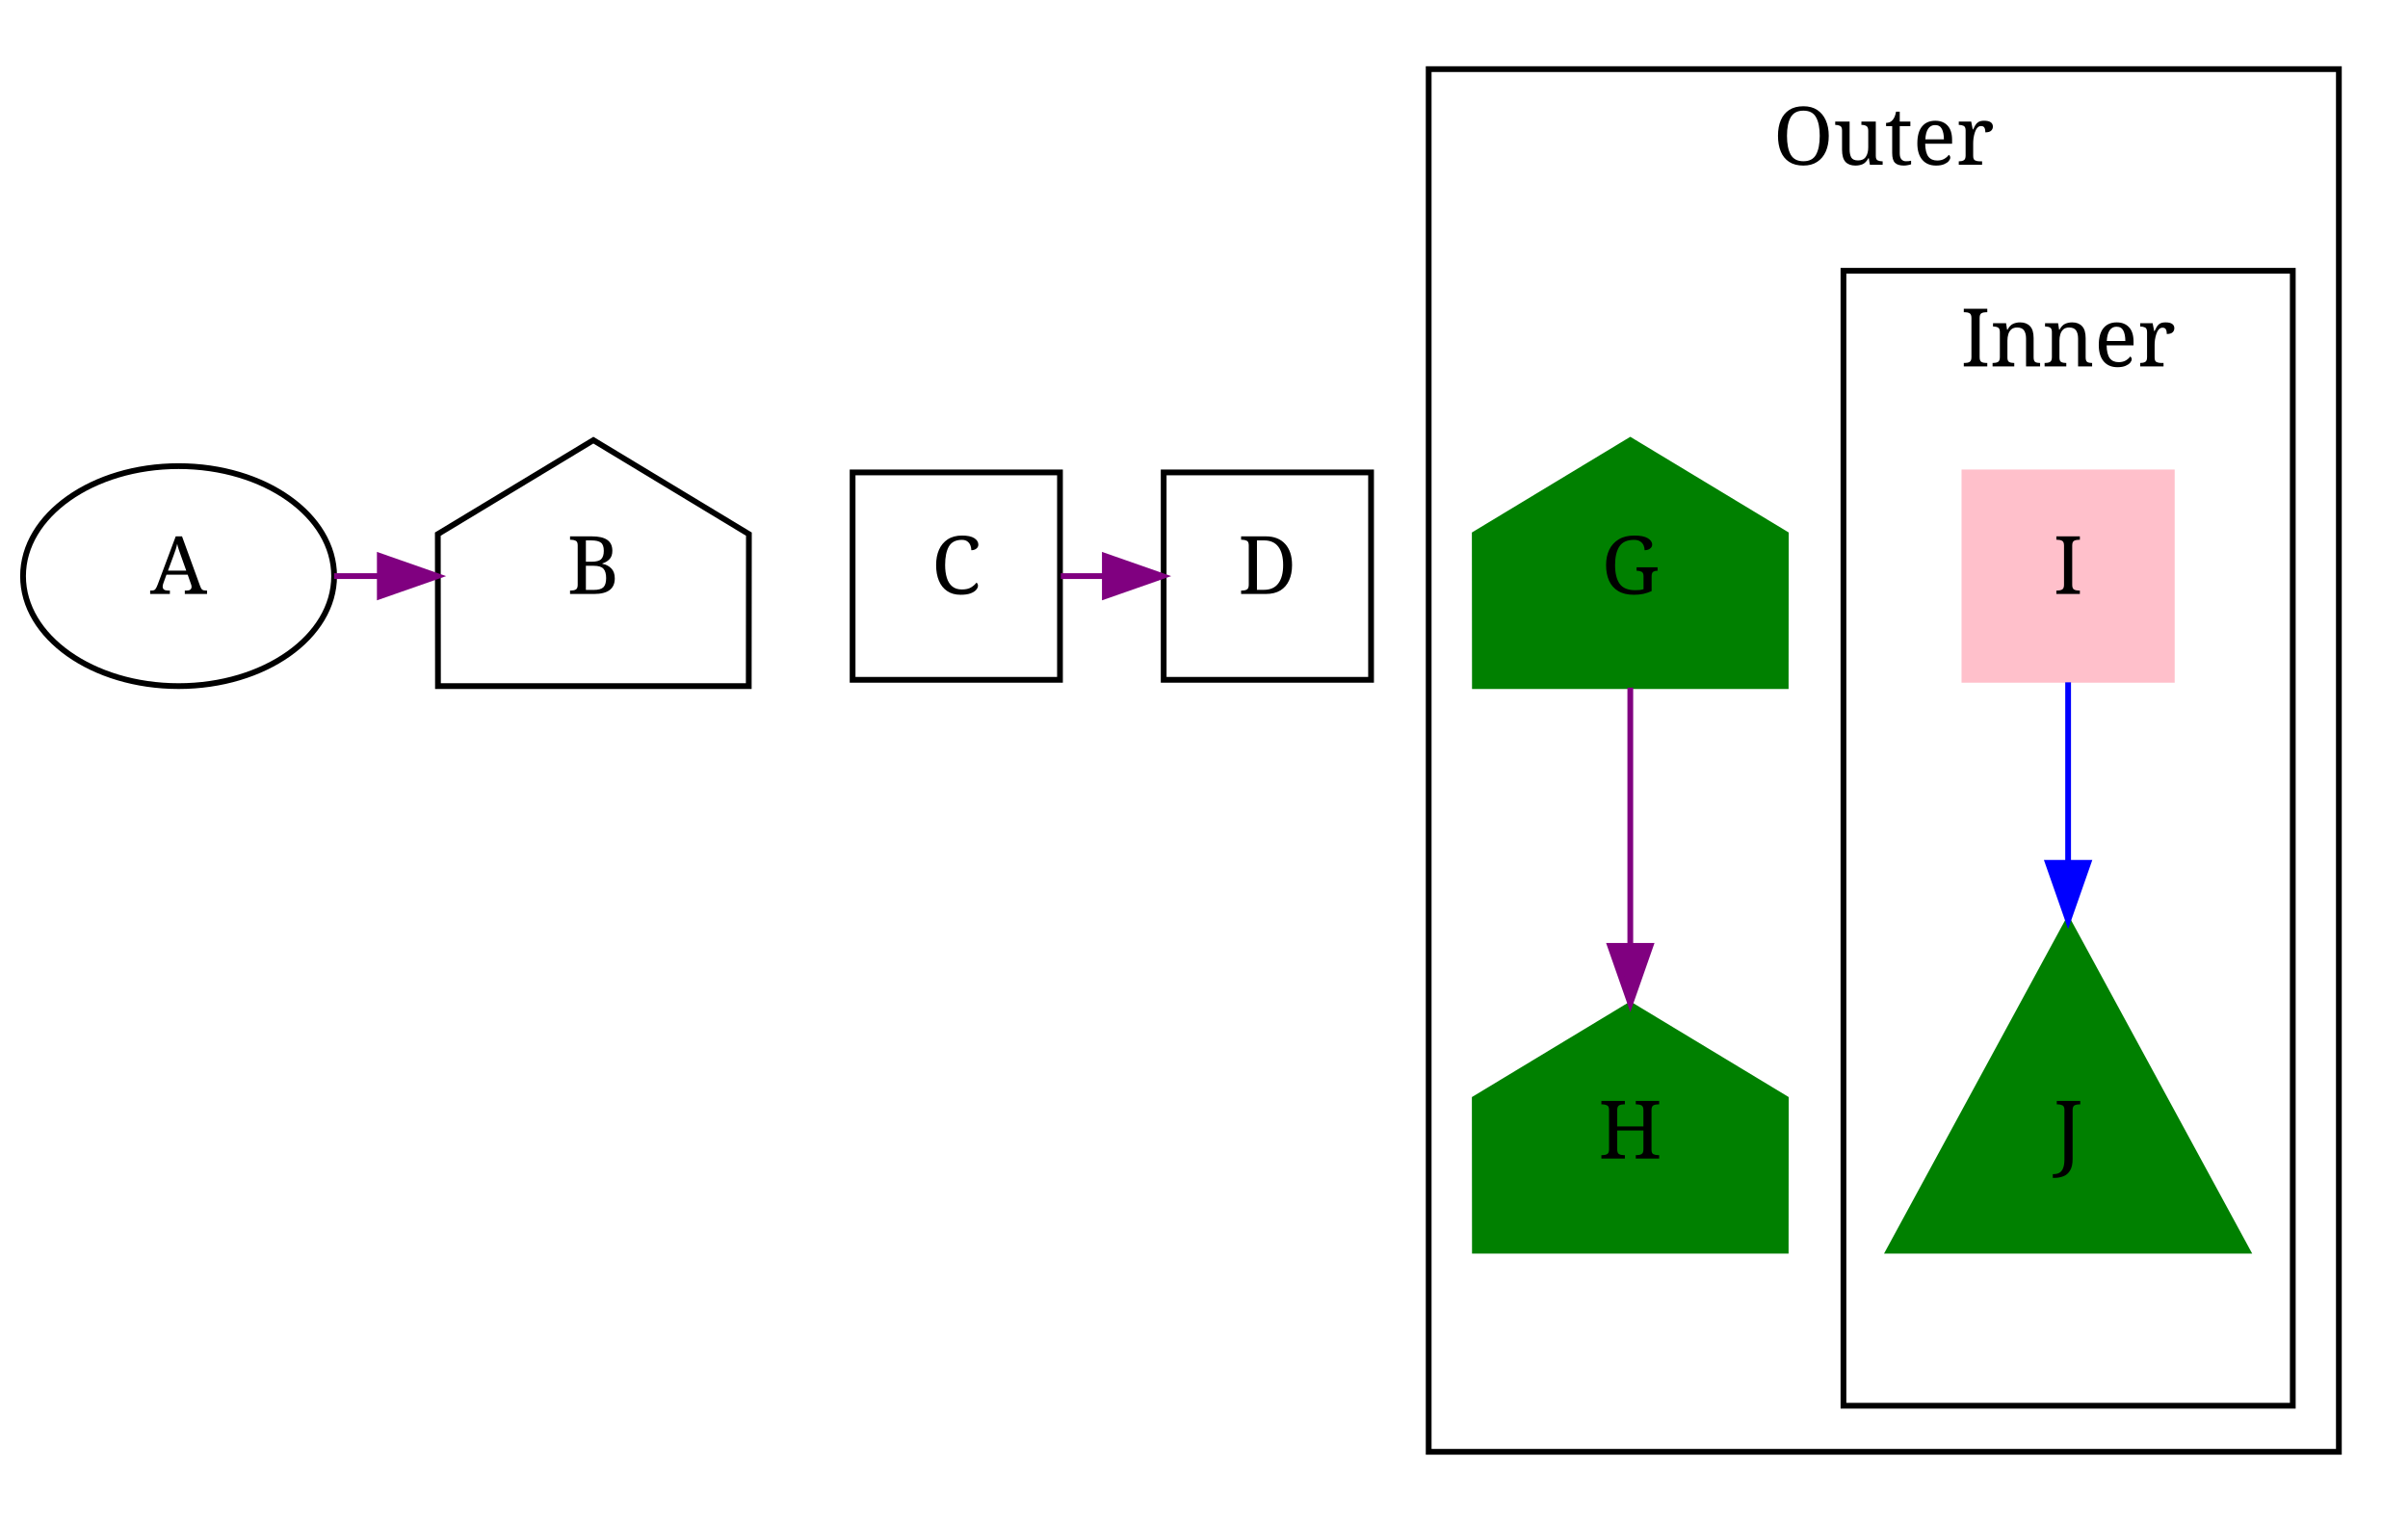
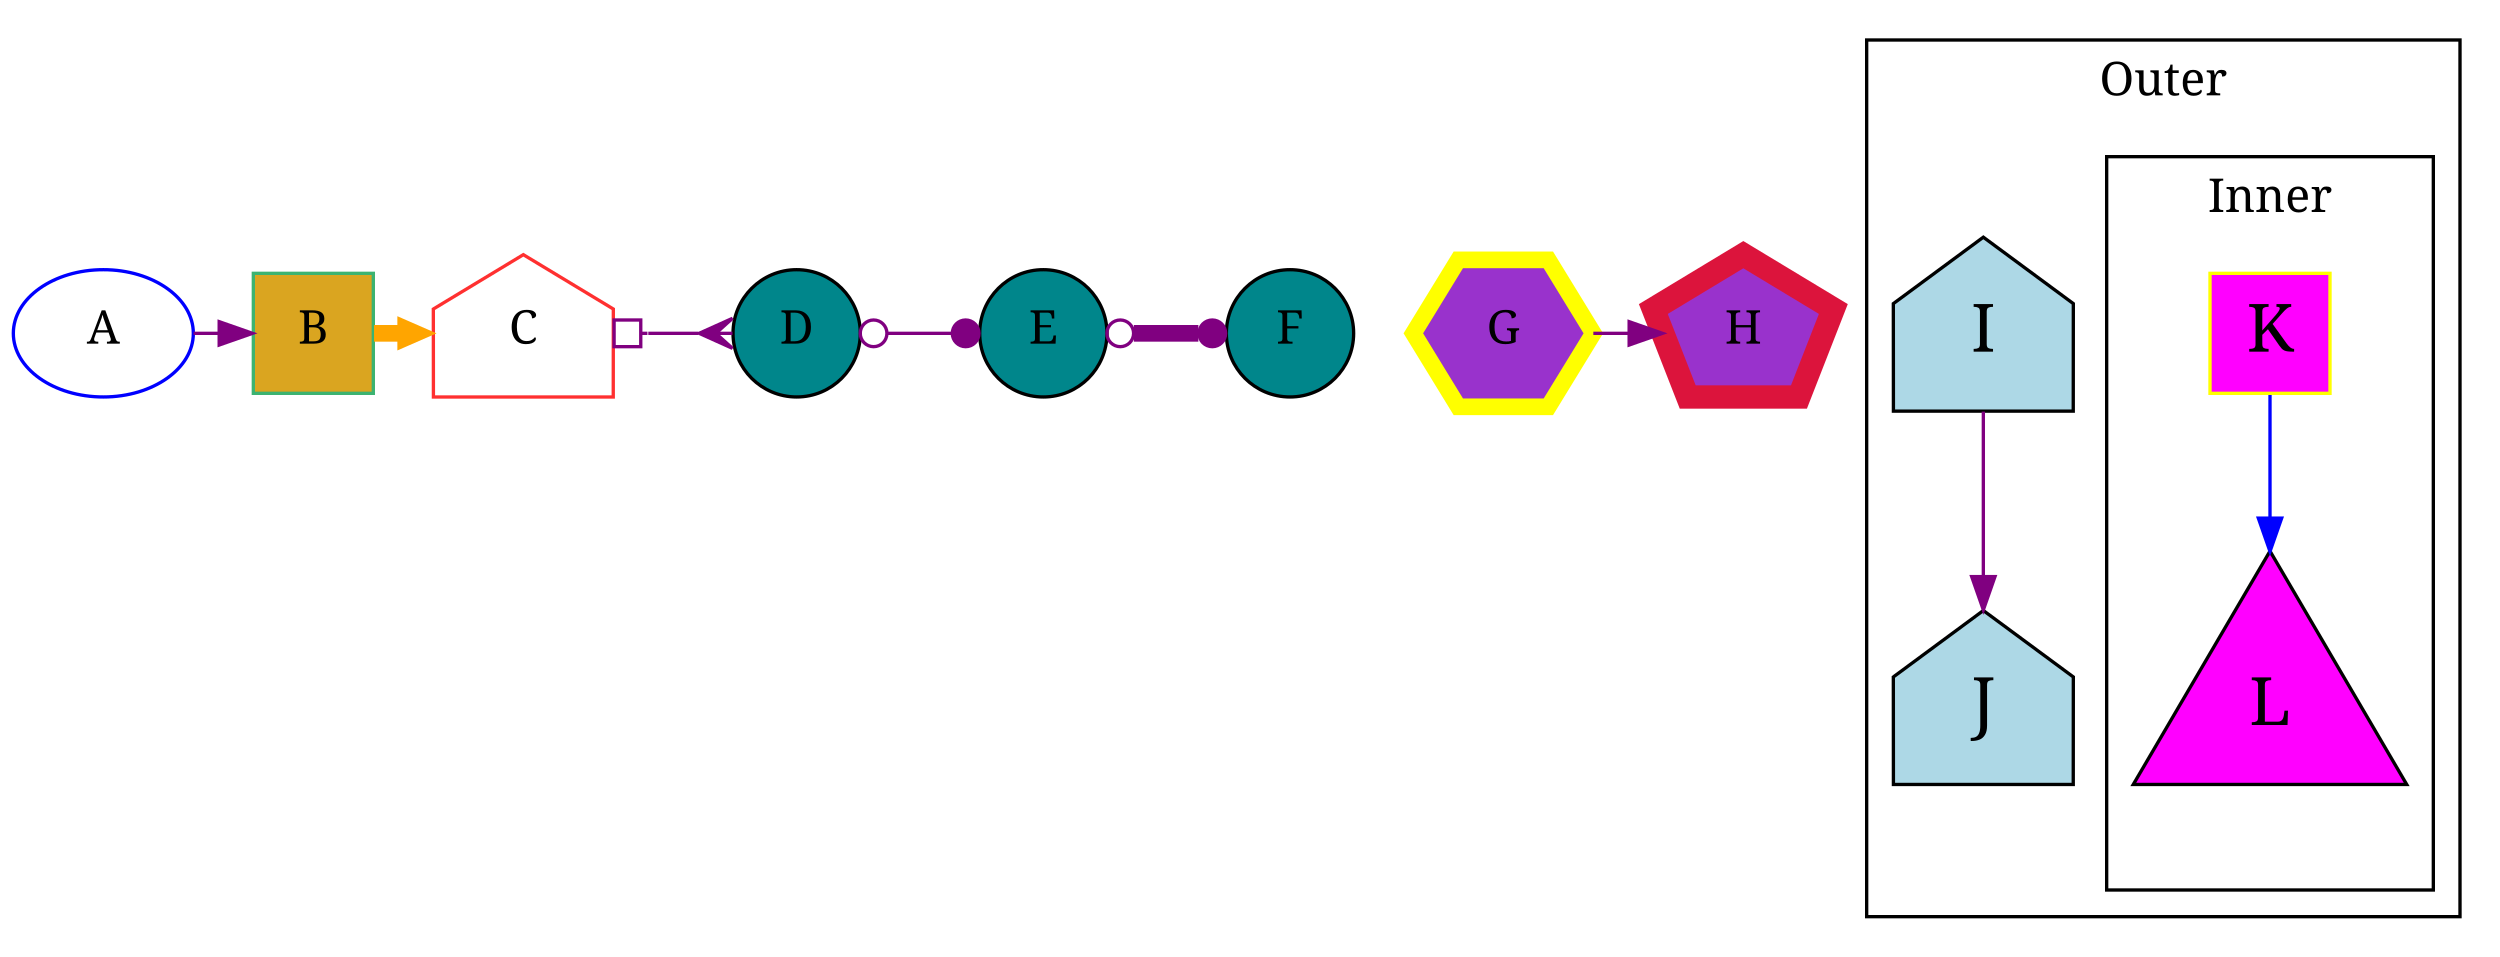
- <svg xmlns="http://www.w3.org/2000/svg" width="418pt" height="264pt" viewBox="0.00 0.00 418.00 264.00">
-   <g id="graph1" class="graph" transform="scale(1 1) rotate(0) translate(4 260)">
-     <polygon fill="white" stroke="white" points="-4,5 -4,-260 415,-260 415,5 -4,5" />
+ <svg xmlns="http://www.w3.org/2000/svg" width="750pt" height="287pt" viewBox="0.00 0.00 750.00 287.00">
+   <g id="graph1" class="graph" transform="scale(1 1) rotate(0) translate(4 283)">
+     <polygon fill="white" stroke="white" points="-4,5 -4,-283 747,-283 747,5 -4,5" />
    <g id="graph4" class="cluster">
-       <polygon fill="none" stroke="black" points="244,-8 244,-248 402,-248 402,-8 244,-8" />
-       <text text-anchor="middle" x="323" y="-231.4" font-family="Times Roman,serif" font-size="14.00">Outer</text>
+       <polygon fill="none" stroke="black" points="556,-8 556,-271 734,-271 734,-8 556,-8" />
+       <text text-anchor="middle" x="645" y="-254.4" font-family="Times Roman,serif" font-size="14.00">Outer</text>
    </g>
    <g id="graph5" class="cluster">
-       <polygon fill="none" stroke="black" points="316,-16 316,-213 394,-213 394,-16 316,-16" />
-       <text text-anchor="middle" x="355" y="-196.4" font-family="Times Roman,serif" font-size="14.00">Inner</text>
+       <polygon fill="none" stroke="black" points="628,-16 628,-236 726,-236 726,-16 628,-16" />
+       <text text-anchor="middle" x="677" y="-219.4" font-family="Times Roman,serif" font-size="14.00">Inner</text>
    </g>
    <g id="node1" class="node">
-       <ellipse fill="none" stroke="black" cx="27" cy="-160" rx="27" ry="19.092" />
-       <text text-anchor="middle" x="27" y="-156.9" font-family="Times Roman,serif" font-size="14.00">A</text>
+       <ellipse fill="none" stroke="blue" cx="27" cy="-183" rx="27" ry="19.092" />
+       <text text-anchor="middle" x="27" y="-179.9" font-family="Times Roman,serif" font-size="14.00">A</text>
+     </g>
+     <g id="node5" class="node">
+       <polygon fill="goldenrod" stroke="mediumseagreen" points="108,-201 72,-201 72,-165 108,-165 108,-201" />
+       <text text-anchor="middle" x="90" y="-179.9" font-family="Times Roman,serif" font-size="14.00">B</text>
+     </g>
+     <g id="edge3" class="edge">
+       <path fill="none" stroke="purple" d="M54.07,-183C56.557,-183 59.044,-183 61.531,-183" />
+       <polygon fill="purple" stroke="purple" points="61.755,-186.5 71.754,-183 61.754,-179.5 61.755,-186.5" />
    </g>
    <g id="node3" class="node">
-       <polygon fill="none" stroke="black" points="126,-167.292 99,-183.599 72,-167.292 72.025,-140.908 125.975,-140.908 126,-167.292" />
-       <text text-anchor="middle" x="99" y="-156.9" font-family="Times Roman,serif" font-size="14.00">B</text>
-     </g>
-     <g id="edge3" class="edge">
-       <path fill="none" stroke="purple" d="M54,-160C56.615,-160 59.23,-160 61.844,-160" />
-       <polygon fill="purple" stroke="purple" points="61.93,-163.5 71.93,-160 61.93,-156.5 61.93,-163.5" />
-     </g>
-     <g id="node6" class="node">
-       <polygon fill="none" stroke="black" points="180,-178 144,-178 144,-142 180,-142 180,-178" />
-       <text text-anchor="middle" x="162" y="-156.9" font-family="Times Roman,serif" font-size="14.00">C</text>
+       <polygon fill="none" stroke="#ff3030" points="180,-190.292 153,-206.599 126,-190.292 126.025,-163.908 179.975,-163.908 180,-190.292" />
+       <text text-anchor="middle" x="153" y="-179.9" font-family="Times Roman,serif" font-size="14.00">C</text>
    </g>
    <g id="node8" class="node">
-       <polygon fill="none" stroke="black" points="234,-178 198,-178 198,-142 234,-142 234,-178" />
-       <text text-anchor="middle" x="216" y="-156.9" font-family="Times Roman,serif" font-size="14.00">D</text>
+       <ellipse fill="#00868b" stroke="black" cx="235" cy="-183" rx="19.092" ry="19.092" />
+       <text text-anchor="middle" x="235" y="-179.9" font-family="Times Roman,serif" font-size="14.00">D</text>
    </g>
-     <g id="edge6" class="edge">
-       <path fill="none" stroke="purple" d="M180.141,-160C182.623,-160 185.105,-160 187.587,-160" />
-       <polygon fill="purple" stroke="purple" points="187.79,-163.5 197.79,-160 187.79,-156.5 187.79,-163.5" />
+     <g id="edge7" class="edge">
+       <path fill="none" stroke="purple" d="M190.493,-183C195.491,-183 200.488,-183 205.486,-183" />
+       <polygon fill="none" stroke="purple" points="180.227,-187 180.227,-179 188.227,-179 188.227,-187 180.227,-187" />
+       <polyline fill="none" stroke="purple" points="188.227,-183 190.227,-183 " />
+       <polygon fill="purple" stroke="purple" points="205.744,-183 215.744,-187.5 210.744,-183 215.744,-183 215.744,-183 215.744,-183 210.744,-183 215.744,-178.5 205.744,-183 205.744,-183" />
+     </g>
+     <g id="edge5" class="edge">
+       <path fill="none" stroke="orange" stroke-width="5" d="M108.211,-183C110.671,-183 113.132,-183 115.592,-183" />
+       <polygon fill="orange" stroke="orange" points="115.707,-187.375 125.707,-183 115.707,-178.625 115.707,-187.375" />
    </g>
    <g id="node10" class="node">
-       <polygon fill="green" stroke="green" points="306,-167.292 279,-183.599 252,-167.292 252.025,-140.908 305.975,-140.908 306,-167.292" />
-       <text text-anchor="middle" x="279" y="-156.9" font-family="Times Roman,serif" font-size="14.00">G</text>
+       <ellipse fill="#00868b" stroke="black" cx="309" cy="-183" rx="19.092" ry="19.092" />
+       <text text-anchor="middle" x="309" y="-179.9" font-family="Times Roman,serif" font-size="14.00">E</text>
+     </g>
+     <g id="edge9" class="edge">
+       <path fill="none" stroke="purple" d="M262.147,-183C268.603,-183 275.058,-183 281.514,-183" />
+       <ellipse fill="none" stroke="purple" cx="258.078" cy="-183" rx="4" ry="4" />
+       <ellipse fill="purple" stroke="purple" cx="285.692" cy="-183" rx="4" ry="4" />
    </g>
    <g id="node12" class="node">
-       <polygon fill="green" stroke="green" points="306,-69.293 279,-85.599 252,-69.293 252.025,-42.908 305.975,-42.908 306,-69.293" />
-       <text text-anchor="middle" x="279" y="-58.9" font-family="Times Roman,serif" font-size="14.00">H</text>
+       <ellipse fill="#00868b" stroke="black" cx="383" cy="-183" rx="19.092" ry="19.092" />
+       <text text-anchor="middle" x="383" y="-179.9" font-family="Times Roman,serif" font-size="14.00">F</text>
    </g>
-     <g id="edge9" class="edge">
-       <path fill="none" stroke="purple" d="M279,-140.638C279,-127.98 279,-111.095 279,-96.217" />
-       <polygon fill="purple" stroke="purple" points="282.5,-95.827 279,-85.827 275.5,-95.827 282.5,-95.827" />
+     <g id="edge11" class="edge">
+       <path fill="none" stroke="purple" stroke-width="5" d="M336.147,-183C342.603,-183 349.058,-183 355.514,-183" />
+       <ellipse fill="none" stroke="purple" cx="332.078" cy="-183" rx="4" ry="4" />
+       <ellipse fill="purple" stroke="purple" cx="359.692" cy="-183" rx="4" ry="4" />
    </g>
    <g id="node14" class="node">
-       <polygon fill="pink" stroke="pink" points="373,-178 337,-178 337,-142 373,-142 373,-178" />
-       <text text-anchor="middle" x="355" y="-156.9" font-family="Times Roman,serif" font-size="14.00">I</text>
+       <polygon fill="darkorchid" stroke="yellow" stroke-width="5" points="474,-183 460.5,-205.045 433.5,-205.045 420,-183 433.5,-160.955 460.5,-160.955 474,-183" />
+       <text text-anchor="middle" x="447" y="-179.9" font-family="Times Roman,serif" font-size="14.00">G</text>
    </g>
-     <g id="node16" class="node">
-       <polygon fill="green" stroke="green" points="355,-100.184 323.887,-42.908 386.113,-42.908 355,-100.184" />
-       <text text-anchor="middle" x="355" y="-58.9" font-family="Times Roman,serif" font-size="14.00">J</text>
+     <g id="node15" class="node">
+       <polygon fill="darkorchid" stroke="crimson" stroke-width="7" points="546,-190.292 519,-206.599 492,-190.292 502.313,-163.908 535.687,-163.908 546,-190.292" />
+       <text text-anchor="middle" x="519" y="-179.9" font-family="Times Roman,serif" font-size="14.00">H</text>
    </g>
-     <g id="edge12" class="edge">
-       <path fill="none" stroke="blue" d="M355,-141.567C355,-132.652 355,-121.49 355,-110.371" />
-       <polygon fill="blue" stroke="blue" points="358.5,-110.238 355,-100.238 351.5,-110.238 358.5,-110.238" />
+     <g id="edge14" class="edge">
+       <path fill="none" stroke="purple" d="M474,-183C477.565,-183 481.13,-183 484.695,-183" />
+       <polygon fill="purple" stroke="purple" points="484.742,-186.5 494.742,-183 484.742,-179.5 484.742,-186.5" />
+     </g>
+     <g id="node18" class="node">
+       <polygon fill="lightblue" stroke="black" points="618,-191.913 591,-211.843 564,-191.913 564.025,-159.665 617.975,-159.665 618,-191.913" />
+       <text text-anchor="middle" x="591" y="-177.5" font-family="Times Roman,serif" font-size="20.00">I</text>
+     </g>
+     <g id="node20" class="node">
+       <polygon fill="lightblue" stroke="black" points="618,-79.913 591,-99.843 564,-79.913 564.025,-47.666 617.975,-47.666 618,-79.913" />
+       <text text-anchor="middle" x="591" y="-65.5" font-family="Times Roman,serif" font-size="20.00">J</text>
+     </g>
+     <g id="edge17" class="edge">
+       <path fill="none" stroke="purple" d="M591,-159.521C591,-145.314 591,-126.834 591,-110.435" />
+       <polygon fill="purple" stroke="purple" points="594.5,-110.026 591,-100.026 587.5,-110.026 594.5,-110.026" />
+     </g>
+     <g id="node22" class="node">
+       <polygon fill="magenta" stroke="yellow" points="695,-201 659,-201 659,-165 695,-165 695,-201" />
+       <text text-anchor="middle" x="677" y="-177.5" font-family="Times Roman,serif" font-size="20.00">K</text>
+     </g>
+     <g id="node24" class="node">
+       <polygon fill="magenta" stroke="black" points="677,-117.669 635.988,-47.666 718.012,-47.666 677,-117.669" />
+       <text text-anchor="middle" x="677" y="-65.5" font-family="Times Roman,serif" font-size="20.00">L</text>
+     </g>
+     <g id="edge20" class="edge">
+       <path fill="none" stroke="blue" d="M677,-164.505C677,-154.306 677,-141.035 677,-127.71" />
+       <polygon fill="blue" stroke="blue" points="680.5,-127.56 677,-117.561 673.5,-127.561 680.5,-127.56" />
    </g>
  </g>
</svg>
